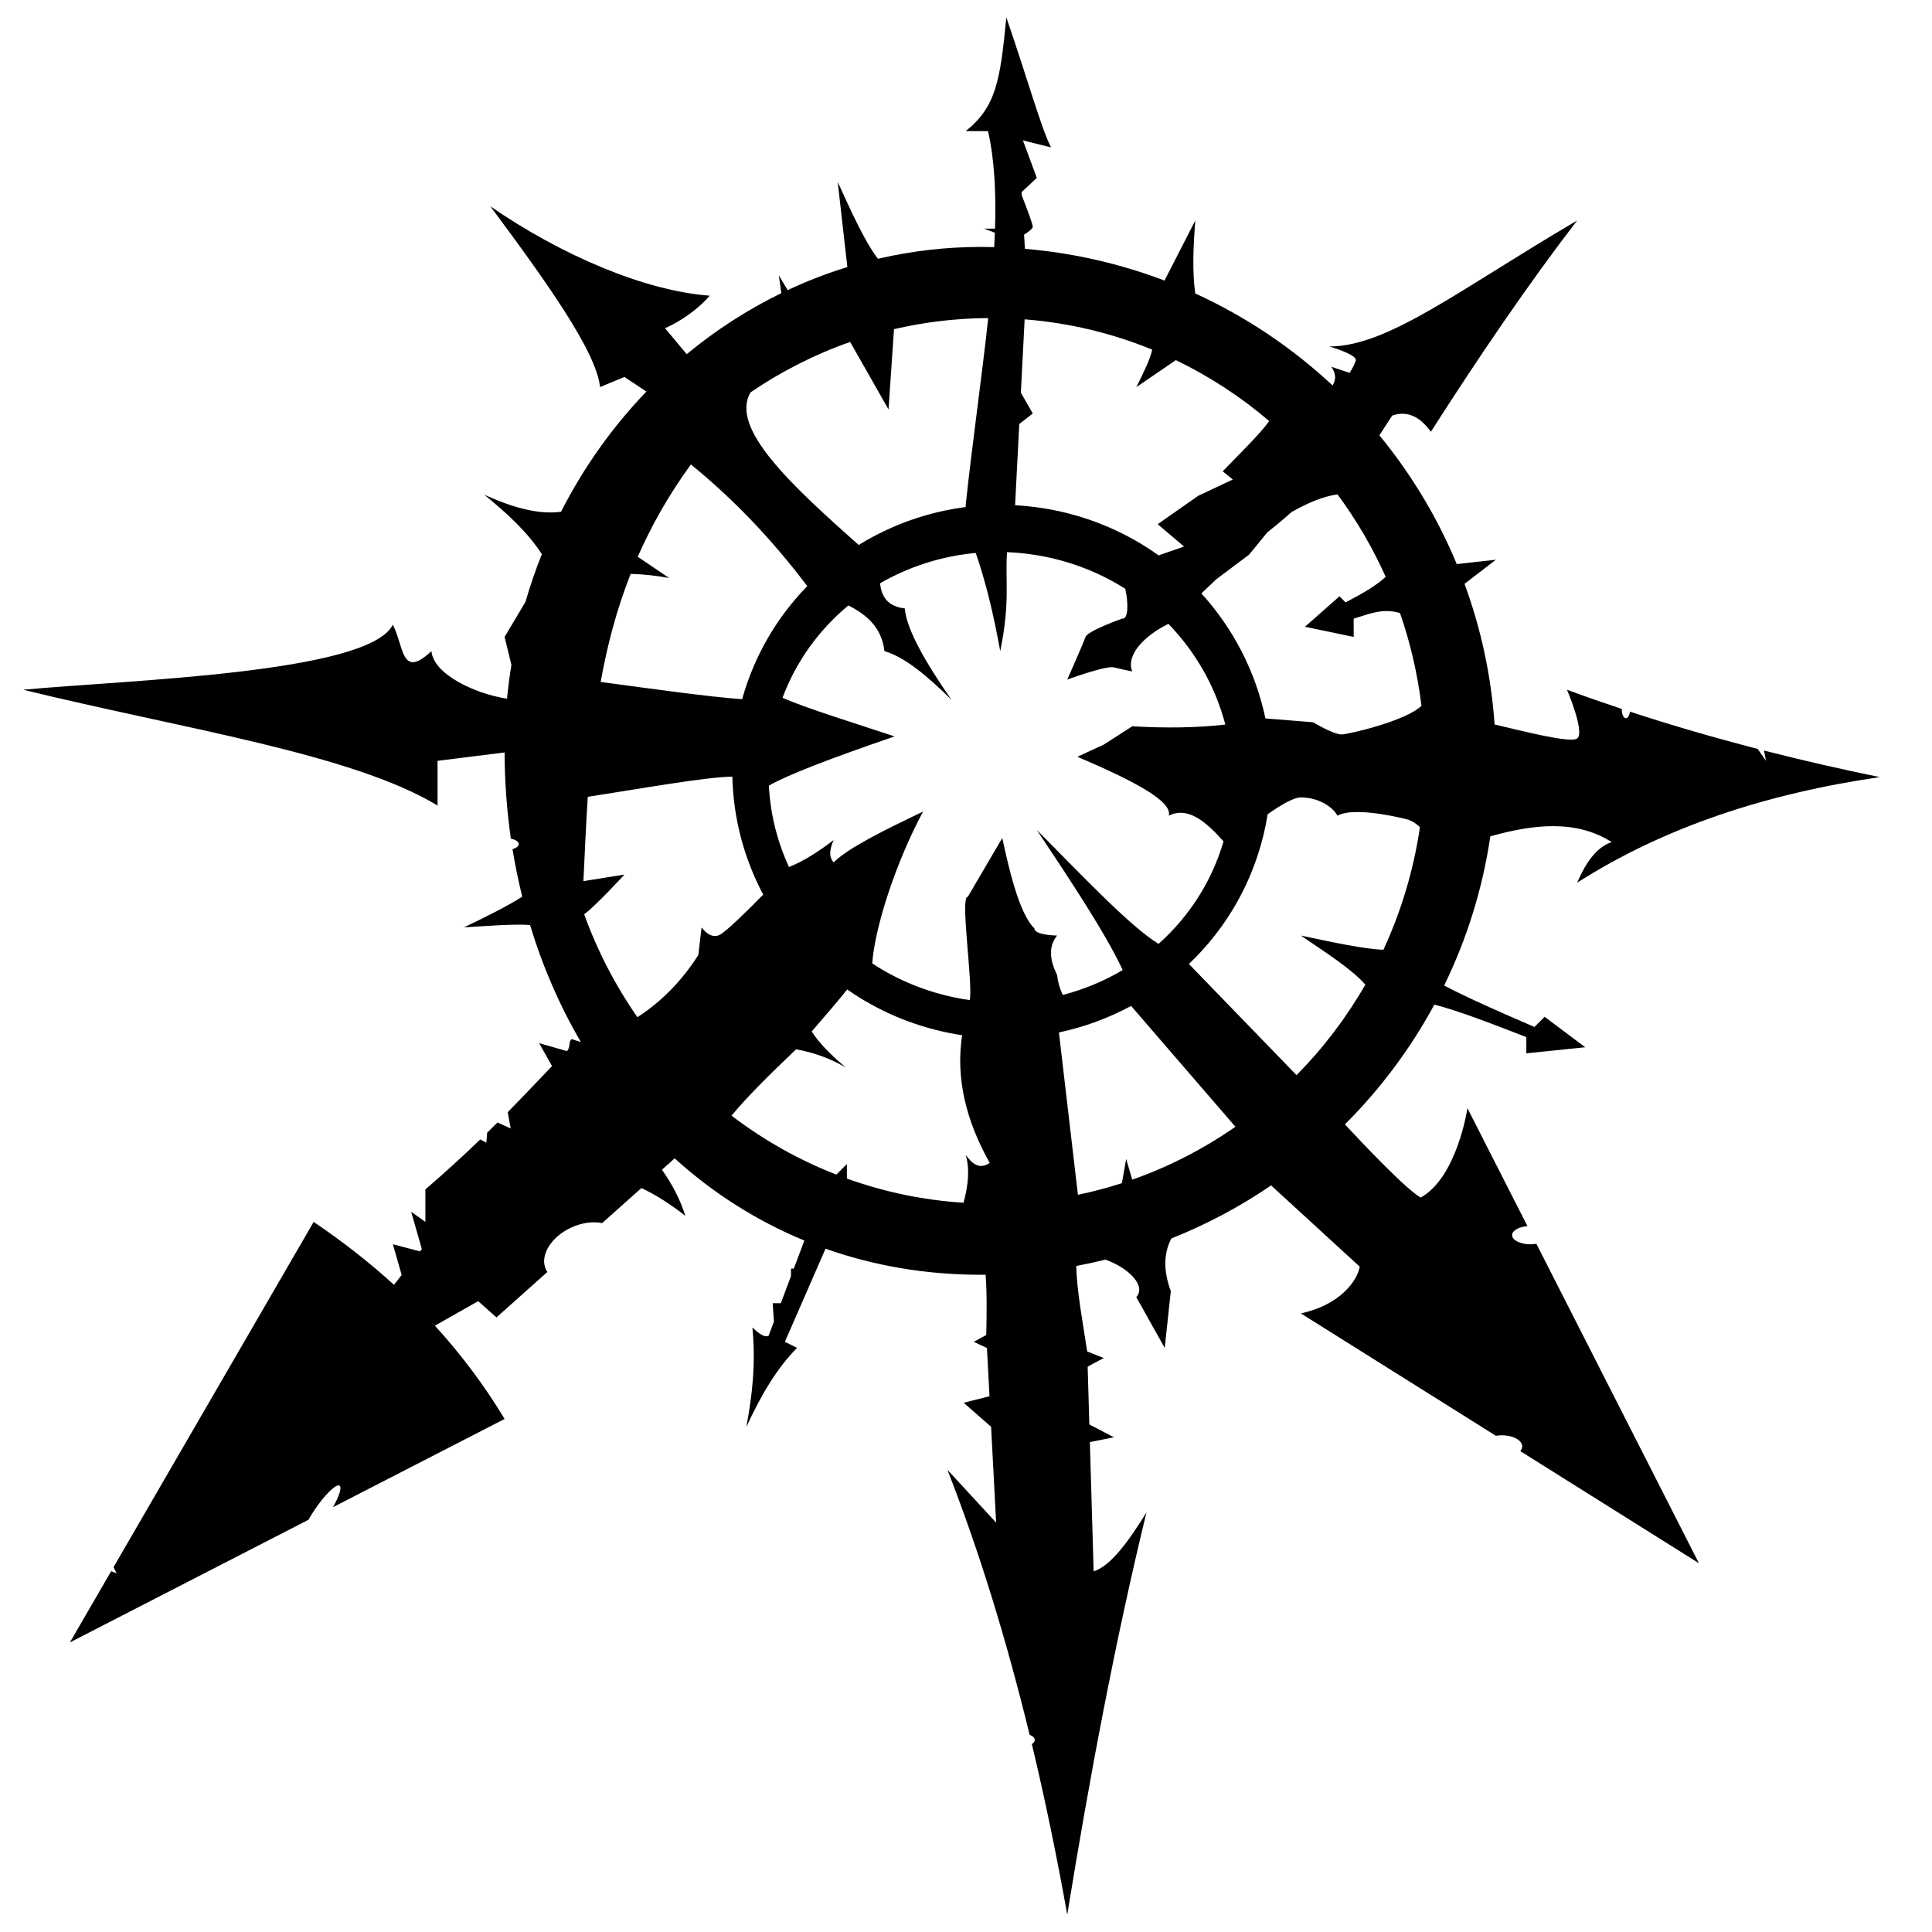
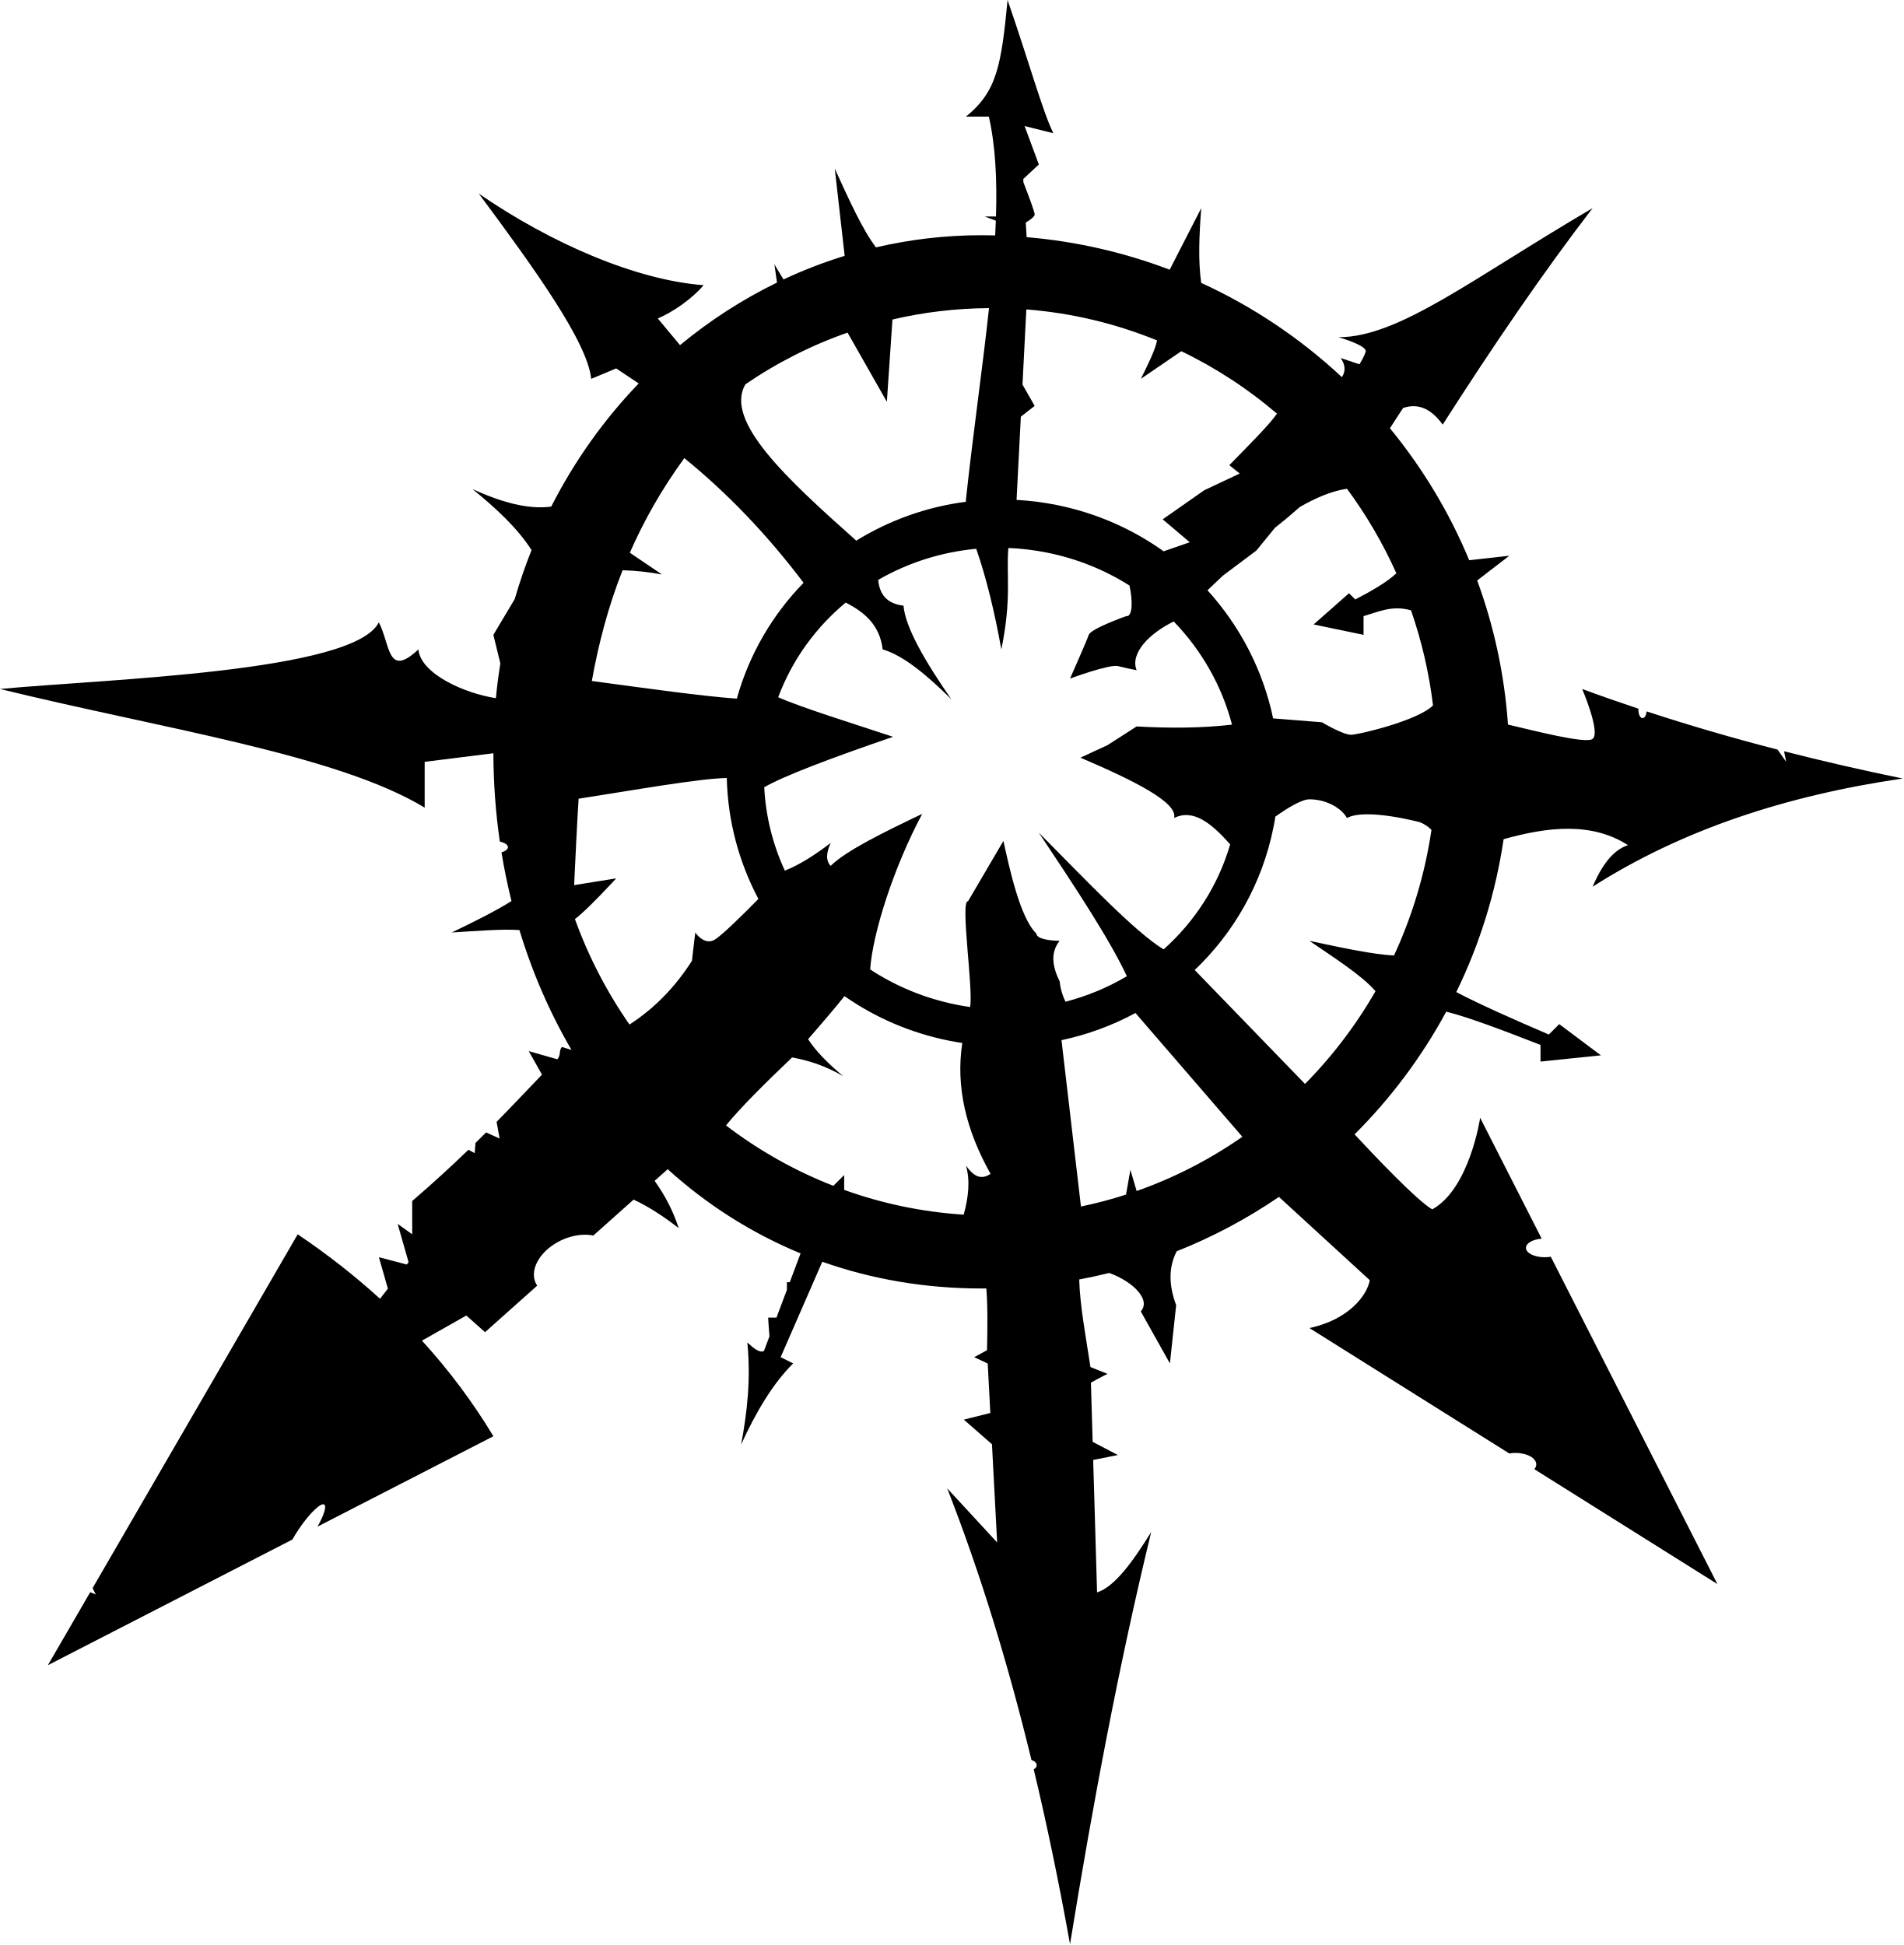
- <svg xmlns="http://www.w3.org/2000/svg" viewBox="0 0 1000 1000" style="enable-background:new 0 0 1000 1000" xml:space="preserve">
-   <switch>
-     <g>
-       <path d="M792.13 644.04c-5.23 0-9.46-2.12-9.46-4.73 0-2.35 3.44-4.3 7.94-4.66l-31.07-61.05s-5.26 35.75-24.18 46.26c-7.49-4.16-30.14-28.09-39.24-37.88a267.13 267.13 0 0 0 46.3-61.99c11.82 2.95 29.63 9.82 47.61 16.81v8.41l30.49-3.15-21.03-15.77-5.26 5.26c-17.65-7.6-34.55-15.04-46.74-21.44a263.67 263.67 0 0 0 23.9-77.23c22.25-6.23 44.35-8.8 62.8 2.99-7.78 2.59-13.36 10.54-17.87 21.03 45.29-28.92 98.16-46.15 156.66-54.67-20.32-4.15-40.3-8.74-59.95-13.76l1.07 5.35-4.32-6.18c-22.53-5.82-44.6-12.23-66.16-19.31-.19 1.94-1.04 3.4-2.06 3.4-1.16 0-2.1-1.88-2.1-4.21 0-.19.02-.37.03-.55-9.57-3.19-19.05-6.5-28.42-9.96 0 0 9.46 22.08 5.26 25.23-3.52 2.64-29.93-4.31-42.73-7.25-1.78-25.41-7.12-49.84-15.56-72.79l16.23-12.48-20.25 2.25a265.647 265.647 0 0 0-40.04-66.65c3.55-5.57 6.66-10.25 6.66-10.25 7.92-2.66 14.45.71 19.98 8.41 25.57-39.99 50.86-77.03 75.7-109.34-60.98 35.75-97.78 65.19-128.27 65.19 0 0 14.72 4.21 13.67 7.36s-3.15 6.31-3.15 6.31l-9.46-3.15c2.3 3.31 2.63 6.54.62 9.65-20.84-19.45-44.81-35.6-71.07-47.61-1.57-11.18-1.04-23.76.01-37.74l-15.92 31.08c-22.76-8.67-47.01-14.31-72.26-16.44l-.43-7.36c2.2-1.35 4.5-3.02 4.5-4.12 0-1.3-3.22-9.85-5.68-16.18l-.1-1.7 7.88-7.35-7.19-19.41L544 76.29C538.75 65.78 532.44 42.64 520.87 9c-3.15 32.59-5.26 46.26-21.03 58.88h11.57c3.31 14.55 4.2 31.59 3.61 50.47h-5.71l5.63 2.11c-.09 2.45-.2 4.93-.34 7.44-2.29-.06-4.58-.09-6.88-.09-18.24 0-36.08 2.12-53.3 6.14-6.67-8.64-13.75-24.27-20.82-39.78l4.99 44.06c-10.6 3.26-20.92 7.25-30.9 11.93l-4.58-7.63 1.31 9.2c-17.5 8.52-33.93 19.14-48.98 31.6l-11.22-13.46c7.36-3.15 16.82-9.46 23.13-16.82-33.95-2.55-76.81-20.97-113.55-46.26 28.55 38.39 54.93 75.16 56.78 93.57l12.62-5.26 11.38 7.58c-17.48 18.15-32.42 39.09-44.18 62.2-11.86 1.63-25.42-2.33-39.74-8.81 11.85 9.65 22.66 19.62 29.79 30.77-3.2 8.03-6.03 16.27-8.47 24.71l-10.81 18.12 3.53 14.42c-.93 5.79-1.69 11.64-2.26 17.56-16.35-2.51-38.05-12.53-39.13-24.62-15.77 14.72-14.08-2.32-19.98-13.67C190.74 348.6 65.01 352.01 12 357.01c82.32 20.15 170.12 33.07 214.48 59.93v-23.13l34.7-4.34c.04 15.15 1.15 30.06 3.25 44.62 2.43.52 4.1 1.59 4.1 2.82 0 1.09-1.29 2.05-3.26 2.62 1.35 8.33 3.05 16.54 5.05 24.6-7.91 4.99-18.71 10.39-30.18 15.88 12.39-.77 25.61-1.83 34.2-1.23 6.52 21.5 15.36 41.84 26.31 60.57l-4.78-1.52c-1.74 1.49-.45 4.27-2.44 6.21l-14.38-4.11 6.68 11.88c-6.39 6.62-13.92 14.68-22.93 23.85l1.53 8.43-6.82-3.1c-1.74 1.73-3.52 3.5-5.36 5.3l-.43 5.16-3.14-1.69a650.882 650.882 0 0 1-28.4 25.87v16.82l-7.36-5.26 5.53 19.35-.92 1.18-14.07-3.7 4.54 15.9-3.98 5.09c-12.79-11.65-26.66-22.5-41.57-32.55L58.76 811.16l1.6 3.2-2.81-1.12-21.37 36.87 123.48-63.47c.96-1.71 2.07-3.51 3.32-5.36 5.37-7.93 11.09-13.44 12.77-12.3 1.3.88-.19 5.45-3.39 11.13l88.82-45.65c-10.41-17.32-22.47-33.38-36.07-48.29l22.4-12.69 9.46 8.41 26.34-23.51c-.29-.43-.55-.88-.77-1.35-3.27-7.12 2.63-16.83 13.18-21.68 5.56-2.55 11.28-3.23 15.95-2.28L332 614.93c7.79 3.64 15.34 8.62 22.75 14.39-2.77-8.68-6.92-16.58-12.14-23.86l6.6-5.89c19.64 17.79 42.16 32.24 67.12 42.53l-5.46 14.55h-1.45v3.86l-5.26 14.02h-4.21s.26 4.99.66 9.46l-2.76 7.36c-2.06 1.22-5.17-1.26-8.41-4.21 1.82 18.64-.1 35.36-3.15 51.52 7.53-16.48 16.02-30.76 26.28-41l-6.31-3.15 21.03-48.19c24.73 8.74 51.66 13.5 80.43 13.5.81 0 1.62-.02 2.42-.03.73 8.87.58 19.94.35 31.21l-6.46 3.52 6.81 3.2 1.32 24.99-13.38 3.35 14.21 12.44 2.61 49.6-25.23-27.34c16.87 43.11 30.85 89.03 42.56 137.19 1.59.56 2.65 1.54 2.65 2.65 0 .82-.57 1.56-1.5 2.12 6.86 28.68 12.93 58.15 18.33 88.3 11.63-71.56 24.79-141.56 41-208.18-9.2 14.79-18.37 27.64-27.34 30.49l-1.96-66.9 12.47-2.49-12.74-6.65-.87-29.89c4.11-2.34 8.35-4.46 8.35-4.46l-8.59-3.43c-2.31-15.17-5.32-31.05-5.68-44.24 5.1-.95 10.15-2.05 15.15-3.29 12.46 4.52 21.12 13.75 15.94 19.42l14.72 26.28 3.15-29.44c-3.81-10.18-3.84-19.29.28-27.21a265.554 265.554 0 0 0 51.63-27.46l45.87 42.05c-1.24 7.48-10.51 19.98-30.49 24.18l100.94 63.35c.99-.17 2.05-.26 3.14-.26 5.81 0 10.51 2.59 10.51 5.78 0 .87-.36 1.69-.99 2.43l92.46 58.02-84.14-165.34c-.94.16-1.99.26-3.09.26zM671.09 556.5l-55.71-57.54c19.75-18.81 34.08-43.58 39.81-72.24.35-1.75.65-3.5.93-5.25 6.74-4.78 13.45-8.73 17.2-8.73 9.46 0 16.82 5.26 18.93 9.46 9.46-5.26 36.8 2.1 36.8 2.1 2.26.85 4.2 2.18 5.9 3.87a231.095 231.095 0 0 1-18.9 63.42c-9.78-.33-26.21-3.83-42.73-7.36 12.46 8.56 26.2 17.2 33.38 25.41a228.891 228.891 0 0 1-35.61 46.86zm-238.21 51.47a222.654 222.654 0 0 1-54.22-30.51c7.23-8.87 19.07-20.71 33.39-34.34 8.8 1.58 17.41 4.53 25.77 9.45-7.8-6.57-14.01-12.86-17.69-18.68 7.53-8.64 14.18-16.46 18.37-21.74 15.4 10.75 33.24 18.59 52.88 22.52 2.21.44 4.41.82 6.62 1.16-3.41 22.26 2.02 44.27 14.28 66.09-5.39 3.64-9.08.45-12.42-4.14 2.18 7.45 1.28 15.86-1.14 24.76a219.71 219.71 0 0 1-60.37-12.52v-7.5l-5.47 5.45zM302.36 473.22c5.83-4.15 20.85-20.54 20.85-20.54l-21.24 3.4c.71-14.62 1.33-29.17 2.26-43.65 27.77-4.3 61.37-10.3 74.83-10.44.49 21.66 6.13 42.5 15.97 61.06-7.32 7.46-19.18 19.25-22.61 20.88-5.07 2.4-9.27-3.9-9.27-3.9s-.83 6.62-1.69 14.28c-8.21 12.87-18.54 23.77-31.54 32.19a230.523 230.523 0 0 1-27.56-53.28zM505.04 286.2c5.09 14.63 9.25 31.76 12.68 50.84 5.31-25.78 2.42-37.34 3.54-51.25 6.43.26 12.93 1.02 19.45 2.32 15.3 3.06 29.35 8.81 41.73 16.64 1.63 7.23 1.69 15.96-1.64 15.46 0 0-17.87 6.31-18.93 9.46s-9.46 22.08-9.46 22.08 19.98-7.36 24.18-6.31 9.46 2.1 9.46 2.1c-3.38-8.44 6.15-18.48 18.73-24.63 14.13 14.61 24.34 32.56 29.44 52.11-15.09 1.76-31.27 1.87-48.17.91l-14.72 9.46-13.67 6.31c27.49 11.76 49.38 22.76 47.31 30.49 9.84-4.92 19.14 2.98 28.33 13.3-6.14 21.01-18.01 39.12-33.63 53.05-14.59-8.88-39.78-35.55-63.04-58.99 17.99 26.99 35.68 53.71 44.49 72.55a120.389 120.389 0 0 1-30.99 12.88c-1.72-3.51-2.61-6.95-2.98-10.33-3.7-7.52-4.71-14.52 0-20.43 0 0-11.57 0-11.77-3.72-8.2-7.85-13.6-33.05-16.61-46.75l-17.87 30.49c-4.12-.61 2.84 45.08 1.02 53.41-2.3-.33-4.6-.71-6.9-1.18-16.05-3.21-30.73-9.39-43.55-17.81 1.26-18.15 11.78-51.45 26.3-78.58-19.35 9.27-38.37 18.51-46.26 26.28-2.79-3.04-1.92-7.15 0-11.57-7.85 6.02-15.59 10.99-23.13 13.98-6.05-13.13-9.67-27.39-10.41-42.13 9.7-5.6 32.87-14.45 65.08-25.47-20.93-6.95-45.86-14.64-58.03-19.98 7.09-18.99 19.01-35.29 34.1-47.83 9.31 4.78 17.16 11.12 18.67 23.65 10.38 3.02 22.26 12.86 34.7 25.23-13.44-19.38-23.23-36.32-24.18-47.31-8.95-1.1-12.1-6.2-12.79-13.02 14.88-8.59 31.76-14.07 49.52-15.71zm103.58-99.8a224.074 224.074 0 0 1 48.32 31.55c-4.56 6.44-15.09 16.73-24.09 26.03l5.26 4.21-17.87 8.41-21.03 14.72 13.67 11.57-13.19 4.57c-15.69-11.21-33.98-19.37-54.15-23.41-6.74-1.35-13.47-2.18-20.13-2.55l2.16-42.03 6.99-5.44-6.16-10.78 1.95-37.96c23.17 1.81 45.35 7.22 66.02 15.66-.93 4.81-4.58 12.13-8.19 19.41l20.44-13.96zm92.04 143.27v-9.46c7.29-2.09 14.6-5.7 23.98-2.9 5.31 15.31 9.08 31.37 11.1 47.99-7.7 7.75-37.8 14.84-41.38 14.84-4.21 0-14.72-6.31-14.72-6.31l-24.66-1.97c-5.08-24.21-16.64-46.54-33.14-64.7 3.84-3.71 7.86-7.45 7.86-7.45l16.82-12.62 9.46-11.57 5.26-4.21 7.36-6.31c7.74-4.39 15.58-7.92 23.68-9.13a230.48 230.48 0 0 1 24.95 42.7c-4.96 4.66-12.64 8.97-20.76 13.22l-3.15-3.15-17.87 15.77 25.21 5.26zm-316.53 32.22c-17.35-1.22-45.94-5.24-73.23-8.92 3.36-18.77 8.23-37.42 15.52-55.93 6.64.17 13.28.89 19.92 2.14l-16.24-10.99c7.03-16.04 15.99-31.97 27.51-47.79 21.37 17.37 41.51 38.18 60.23 62.97-15.57 15.99-27.39 35.87-33.71 58.52zm201.92 248.7-3.15-10.7-2.21 12.51c-7.43 2.4-15.02 4.42-22.76 6.02l-9.83-84.02c13.15-2.79 25.72-7.44 37.36-13.72l53.99 62.52c-16.37 11.41-34.3 20.68-53.4 27.39zM511.5 164.63c-3.25 30.15-8.02 63-11.66 96.71v1.1a139.698 139.698 0 0 0-55.39 19.64c-34.69-30.86-66.96-60.47-55.94-79.01 15.87-10.82 33.16-19.63 51.54-26.07l19.85 34.93 2.83-41.54c15.69-3.68 32.01-5.65 48.77-5.76z" />
-     </g>
-   </switch>
+ <svg xmlns="http://www.w3.org/2000/svg" viewBox="0 0 369 377" fill="none">
+   <path d="M299.368 243.691C297.361 243.691 295.738 242.877 295.738 241.876C295.738 240.974 297.058 240.226 298.785 240.088L286.862 216.66C286.862 216.66 284.843 230.379 277.583 234.412C274.709 232.816 266.017 223.633 262.525 219.876C269.54 212.88 275.541 204.868 280.292 196.088C284.828 197.22 291.662 199.856 298.562 202.539V205.766L310.262 204.557L302.192 198.505L300.174 200.524C293.401 197.607 286.915 194.752 282.238 192.296C286.724 183.106 289.863 173.14 291.409 162.66C299.947 160.269 308.428 159.283 315.508 163.808C312.523 164.801 310.381 167.852 308.651 171.878C326.03 160.78 346.319 154.168 368.767 150.898C360.97 149.306 353.303 147.545 345.762 145.618L346.173 147.671L344.515 145.3C335.869 143.066 327.4 140.607 319.127 137.89C319.054 138.634 318.728 139.194 318.336 139.194C317.891 139.194 317.53 138.473 317.53 137.579C317.53 137.506 317.538 137.437 317.542 137.368C313.869 136.144 310.232 134.873 306.636 133.546C306.636 133.546 310.266 142.019 308.654 143.227C307.304 144.241 297.169 141.574 292.257 140.445C291.574 130.695 289.525 121.32 286.286 112.513L292.514 107.724L284.744 108.587C280.879 99.289 275.68 90.682 269.379 83.011C270.741 80.873 271.934 79.078 271.934 79.078C274.973 78.057 277.479 79.35 279.601 82.305C289.414 66.959 299.118 52.745 308.651 40.346C285.25 54.065 271.128 65.363 259.428 65.363C259.428 65.363 265.077 66.978 264.674 68.187C264.271 69.396 263.465 70.608 263.465 70.608L259.835 69.4C260.717 70.67 260.844 71.909 260.073 73.103C252.076 65.639 242.877 59.441 232.8 54.833C232.198 50.542 232.401 45.715 232.804 40.35L226.695 52.277C217.961 48.95 208.655 46.786 198.966 45.968L198.801 43.144C199.645 42.626 200.528 41.985 200.528 41.563C200.528 41.064 199.292 37.783 198.348 35.354L198.31 34.702L201.334 31.881L198.574 24.433L204.15 25.822C202.136 21.789 199.714 12.909 195.274 0C194.066 12.506 193.256 17.752 187.204 22.595H191.644C192.914 28.178 193.256 34.717 193.029 41.962H190.838L192.999 42.772C192.964 43.712 192.922 44.664 192.868 45.627C191.989 45.604 191.111 45.592 190.228 45.592C183.229 45.592 176.383 46.406 169.775 47.948C167.215 44.633 164.498 38.635 161.785 32.683L163.7 49.591C159.632 50.842 155.672 52.373 151.842 54.169L150.085 51.241L150.588 54.771C143.872 58.041 137.567 62.116 131.792 66.898L127.486 61.732C130.311 60.524 133.941 58.102 136.362 55.278C123.334 54.299 106.887 47.231 92.789 37.526C103.744 52.258 113.867 66.368 114.577 73.433L119.42 71.414L123.787 74.323C117.079 81.288 111.346 89.323 106.833 98.192C102.282 98.817 97.079 97.297 91.584 94.811C96.131 98.514 100.279 102.34 103.015 106.619C101.787 109.7 100.701 112.862 99.765 116.101L95.617 123.054L96.971 128.588C96.615 130.81 96.323 133.055 96.104 135.326C89.83 134.363 81.503 130.518 81.088 125.879C75.037 131.527 75.685 124.988 73.421 120.633C68.59 130.318 20.342 131.627 0 133.546C31.59 141.278 65.282 146.236 82.305 156.543V147.667L95.621 146.002C95.636 151.816 96.062 157.537 96.868 163.124C97.8 163.324 98.441 163.735 98.441 164.207C98.441 164.625 97.946 164.993 97.19 165.212C97.708 168.409 98.361 171.559 99.128 174.652C96.093 176.567 91.948 178.639 87.547 180.746C92.301 180.45 97.374 180.044 100.671 180.274C103.173 188.524 106.565 196.33 110.767 203.517L108.933 202.934C108.265 203.506 108.76 204.572 107.996 205.317L102.478 203.74L105.041 208.298C102.589 210.839 99.7 213.932 96.242 217.451L96.829 220.686L94.212 219.496C93.545 220.16 92.862 220.839 92.155 221.53L91.99 223.51L90.785 222.861C87.57 225.966 83.963 229.293 79.887 232.789V239.243L77.063 237.225L79.185 244.65L78.832 245.103L73.433 243.683L75.175 249.785L73.648 251.738C68.74 247.267 63.417 243.104 57.696 239.247L17.944 307.822L18.558 309.05L17.479 308.62L9.279 322.768L56.663 298.412C57.032 297.756 57.458 297.065 57.937 296.356C59.998 293.312 62.193 291.198 62.838 291.635C63.337 291.973 62.765 293.727 61.537 295.907L95.621 278.389C91.626 271.742 86.998 265.579 81.779 259.858L90.375 254.988L94.005 258.216L104.113 249.194C104.001 249.029 103.902 248.856 103.817 248.676C102.562 245.943 104.827 242.217 108.875 240.356C111.009 239.378 113.204 239.117 114.996 239.481L122.797 232.52C125.786 233.917 128.684 235.828 131.527 238.042C130.464 234.711 128.872 231.68 126.869 228.886L129.401 226.626C136.938 233.453 145.58 238.998 155.158 242.946L153.063 248.53H152.506V250.011L150.488 255.391H148.872C148.872 255.391 148.972 257.306 149.126 259.021L148.066 261.846C147.276 262.314 146.083 261.362 144.839 260.23C145.538 267.383 144.801 273.799 143.63 280C146.52 273.676 149.778 268.197 153.715 264.267L151.294 263.058L159.364 244.566C168.854 247.92 179.188 249.746 190.228 249.746C190.539 249.746 190.85 249.739 191.157 249.735C191.437 253.139 191.379 257.387 191.291 261.711L188.812 263.062L191.425 264.29L191.932 273.88L186.797 275.165L192.25 279.939L193.252 298.973L183.57 288.481C190.044 305.024 195.409 322.646 199.902 341.127C200.512 341.341 200.919 341.718 200.919 342.143C200.919 342.458 200.7 342.742 200.344 342.957C202.976 353.963 205.305 365.272 207.377 376.841C211.84 349.381 216.89 322.519 223.111 296.954C219.58 302.63 216.062 307.561 212.619 308.654L211.867 282.982L216.653 282.027L211.764 279.475L211.43 268.005C213.007 267.107 214.634 266.293 214.634 266.293L211.338 264.977C210.451 259.156 209.296 253.062 209.158 248C211.115 247.636 213.053 247.214 214.972 246.738C219.753 248.472 223.076 252.014 221.089 254.19L226.737 264.275L227.946 252.977C226.484 249.071 226.472 245.575 228.053 242.536C235.072 239.746 241.711 236.2 247.866 231.998L265.468 248.135C264.992 251.005 261.435 255.802 253.768 257.413L292.503 281.723C292.883 281.658 293.289 281.624 293.708 281.624C295.937 281.624 297.741 282.618 297.741 283.842C297.741 284.176 297.603 284.49 297.361 284.774L332.842 307.039L300.554 243.591C300.193 243.653 299.79 243.691 299.368 243.691ZM252.92 210.098L231.542 188.018C239.121 180.8 244.62 171.294 246.818 160.296C246.953 159.625 247.068 158.953 247.175 158.282C249.762 156.447 252.337 154.932 253.776 154.932C257.406 154.932 260.23 156.95 261.04 158.562C264.67 156.543 275.161 159.368 275.161 159.368C276.029 159.694 276.773 160.204 277.426 160.853C276.163 169.433 273.68 177.607 270.173 185.19C266.42 185.063 260.115 183.72 253.776 182.365C258.557 185.65 263.83 188.966 266.585 192.116C262.801 198.709 258.2 204.749 252.92 210.098ZM161.509 229.849C154.014 226.925 147.023 222.969 140.702 218.141C143.477 214.738 148.02 210.194 153.516 204.964C156.893 205.57 160.197 206.702 163.405 208.59C160.411 206.069 158.028 203.655 156.616 201.422C159.506 198.106 162.058 195.105 163.666 193.079C169.575 197.205 176.421 200.213 183.958 201.721C184.806 201.89 185.65 202.036 186.498 202.166C185.19 210.708 187.273 219.154 191.978 227.528C189.91 228.925 188.494 227.7 187.212 225.939C188.048 228.798 187.703 232.025 186.774 235.44C178.701 234.922 170.926 233.268 163.608 230.636V227.758L161.509 229.849ZM111.423 178.14C113.66 176.548 119.424 170.258 119.424 170.258L111.273 171.563C111.546 165.953 111.784 160.369 112.141 154.813C122.797 153.163 135.691 150.86 140.856 150.806C141.044 159.118 143.208 167.115 146.984 174.238C144.175 177.1 139.624 181.625 138.308 182.25C136.362 183.171 134.751 180.754 134.751 180.754C134.751 180.754 134.432 183.294 134.102 186.233C130.952 191.172 126.988 195.355 121.999 198.586C117.643 192.327 114.071 185.462 111.423 178.14ZM189.2 106.373C191.153 111.987 192.749 118.561 194.065 125.882C196.103 115.99 194.994 111.554 195.424 106.216C197.891 106.315 200.386 106.607 202.888 107.106C208.759 108.28 214.151 110.487 218.901 113.491C219.527 116.266 219.55 119.616 218.272 119.424C218.272 119.424 211.414 121.845 211.008 123.054C210.601 124.263 207.377 131.527 207.377 131.527C207.377 131.527 215.045 128.703 216.656 129.106C218.268 129.509 220.287 129.912 220.287 129.912C218.989 126.673 222.647 122.82 227.474 120.46C232.896 126.067 236.814 132.955 238.771 140.457C232.981 141.132 226.772 141.174 220.287 140.806L214.638 144.436L209.392 146.858C219.941 151.37 228.341 155.592 227.547 158.558C231.323 156.67 234.892 159.701 238.418 163.662C236.062 171.724 231.507 178.674 225.513 184.019C219.914 180.612 210.248 170.377 201.322 161.382C208.226 171.739 215.014 181.993 218.395 189.223C214.715 191.399 210.712 193.072 206.503 194.165C205.843 192.818 205.501 191.498 205.359 190.201C203.939 187.316 203.552 184.629 205.359 182.361C205.359 182.361 200.919 182.361 200.842 180.934C197.696 177.922 195.624 168.251 194.468 162.994L187.611 174.694C186.03 174.46 188.701 191.993 188.002 195.19C187.12 195.063 186.237 194.917 185.355 194.737C179.196 193.505 173.562 191.134 168.643 187.903C169.126 180.938 173.163 168.159 178.735 157.748C171.31 161.306 164.011 164.851 160.983 167.833C159.913 166.666 160.246 165.089 160.983 163.393C157.971 165.703 155.001 167.61 152.107 168.758C149.786 163.719 148.396 158.247 148.113 152.591C151.835 150.442 160.726 147.046 173.086 142.817C165.055 140.15 155.488 137.199 150.818 135.15C153.539 127.863 158.113 121.608 163.903 116.795C167.476 118.63 170.488 121.063 171.068 125.871C175.051 127.03 179.61 130.806 184.384 135.553C179.226 128.116 175.469 121.615 175.105 117.398C171.67 116.976 170.462 115.019 170.197 112.402C175.907 109.105 182.384 107.002 189.2 106.373ZM228.948 68.076C235.648 71.303 241.872 75.382 247.49 80.183C245.74 82.654 241.699 86.603 238.246 90.171L240.264 91.787L233.407 95.014L225.337 100.663L230.582 105.103L225.521 106.857C219.5 102.555 212.481 99.424 204.741 97.873C202.155 97.355 199.572 97.037 197.016 96.895L197.845 80.766L200.528 78.678L198.164 74.542L198.912 59.975C207.803 60.669 216.315 62.745 224.247 65.984C223.89 67.83 222.489 70.639 221.104 73.433L228.948 68.076ZM264.267 123.054V119.424C267.065 118.622 269.87 117.237 273.469 118.311C275.507 124.186 276.954 130.349 277.729 136.727C274.774 139.701 263.223 142.422 261.85 142.422C260.234 142.422 256.201 140 256.201 140L246.738 139.244C244.788 129.954 240.352 121.385 234.021 114.416C235.494 112.993 237.037 111.557 237.037 111.557L243.491 106.715L247.122 102.275L249.14 100.659L251.964 98.238C254.934 96.553 257.943 95.198 261.051 94.734C264.793 99.799 268.012 105.287 270.626 111.12C268.722 112.908 265.775 114.562 262.659 116.193L261.45 114.984L254.593 121.036L264.267 123.054ZM142.802 135.418C136.144 134.95 125.172 133.408 114.7 131.995C115.99 124.793 117.858 117.636 120.656 110.533C123.204 110.598 125.752 110.874 128.3 111.354C126.224 109.949 124.144 108.541 122.068 107.137C124.766 100.981 128.204 94.868 132.625 88.798C140.825 95.463 148.554 103.449 155.737 112.962C149.763 119.098 145.227 126.727 142.802 135.418ZM220.287 230.855L219.078 226.749L218.23 231.549C215.378 232.47 212.466 233.245 209.496 233.859L205.724 201.618C210.77 200.547 215.593 198.762 220.06 196.353L240.778 220.344C234.496 224.723 227.616 228.28 220.287 230.855ZM191.679 59.722C190.431 71.291 188.601 83.897 187.204 96.833V97.255C179.572 98.242 172.334 100.855 165.949 104.792C152.637 92.95 140.254 81.587 144.482 74.473C150.572 70.32 157.207 66.94 164.26 64.469L171.878 77.873L172.964 61.932C178.984 60.52 185.247 59.764 191.679 59.722Z" fill="black" />
</svg>
